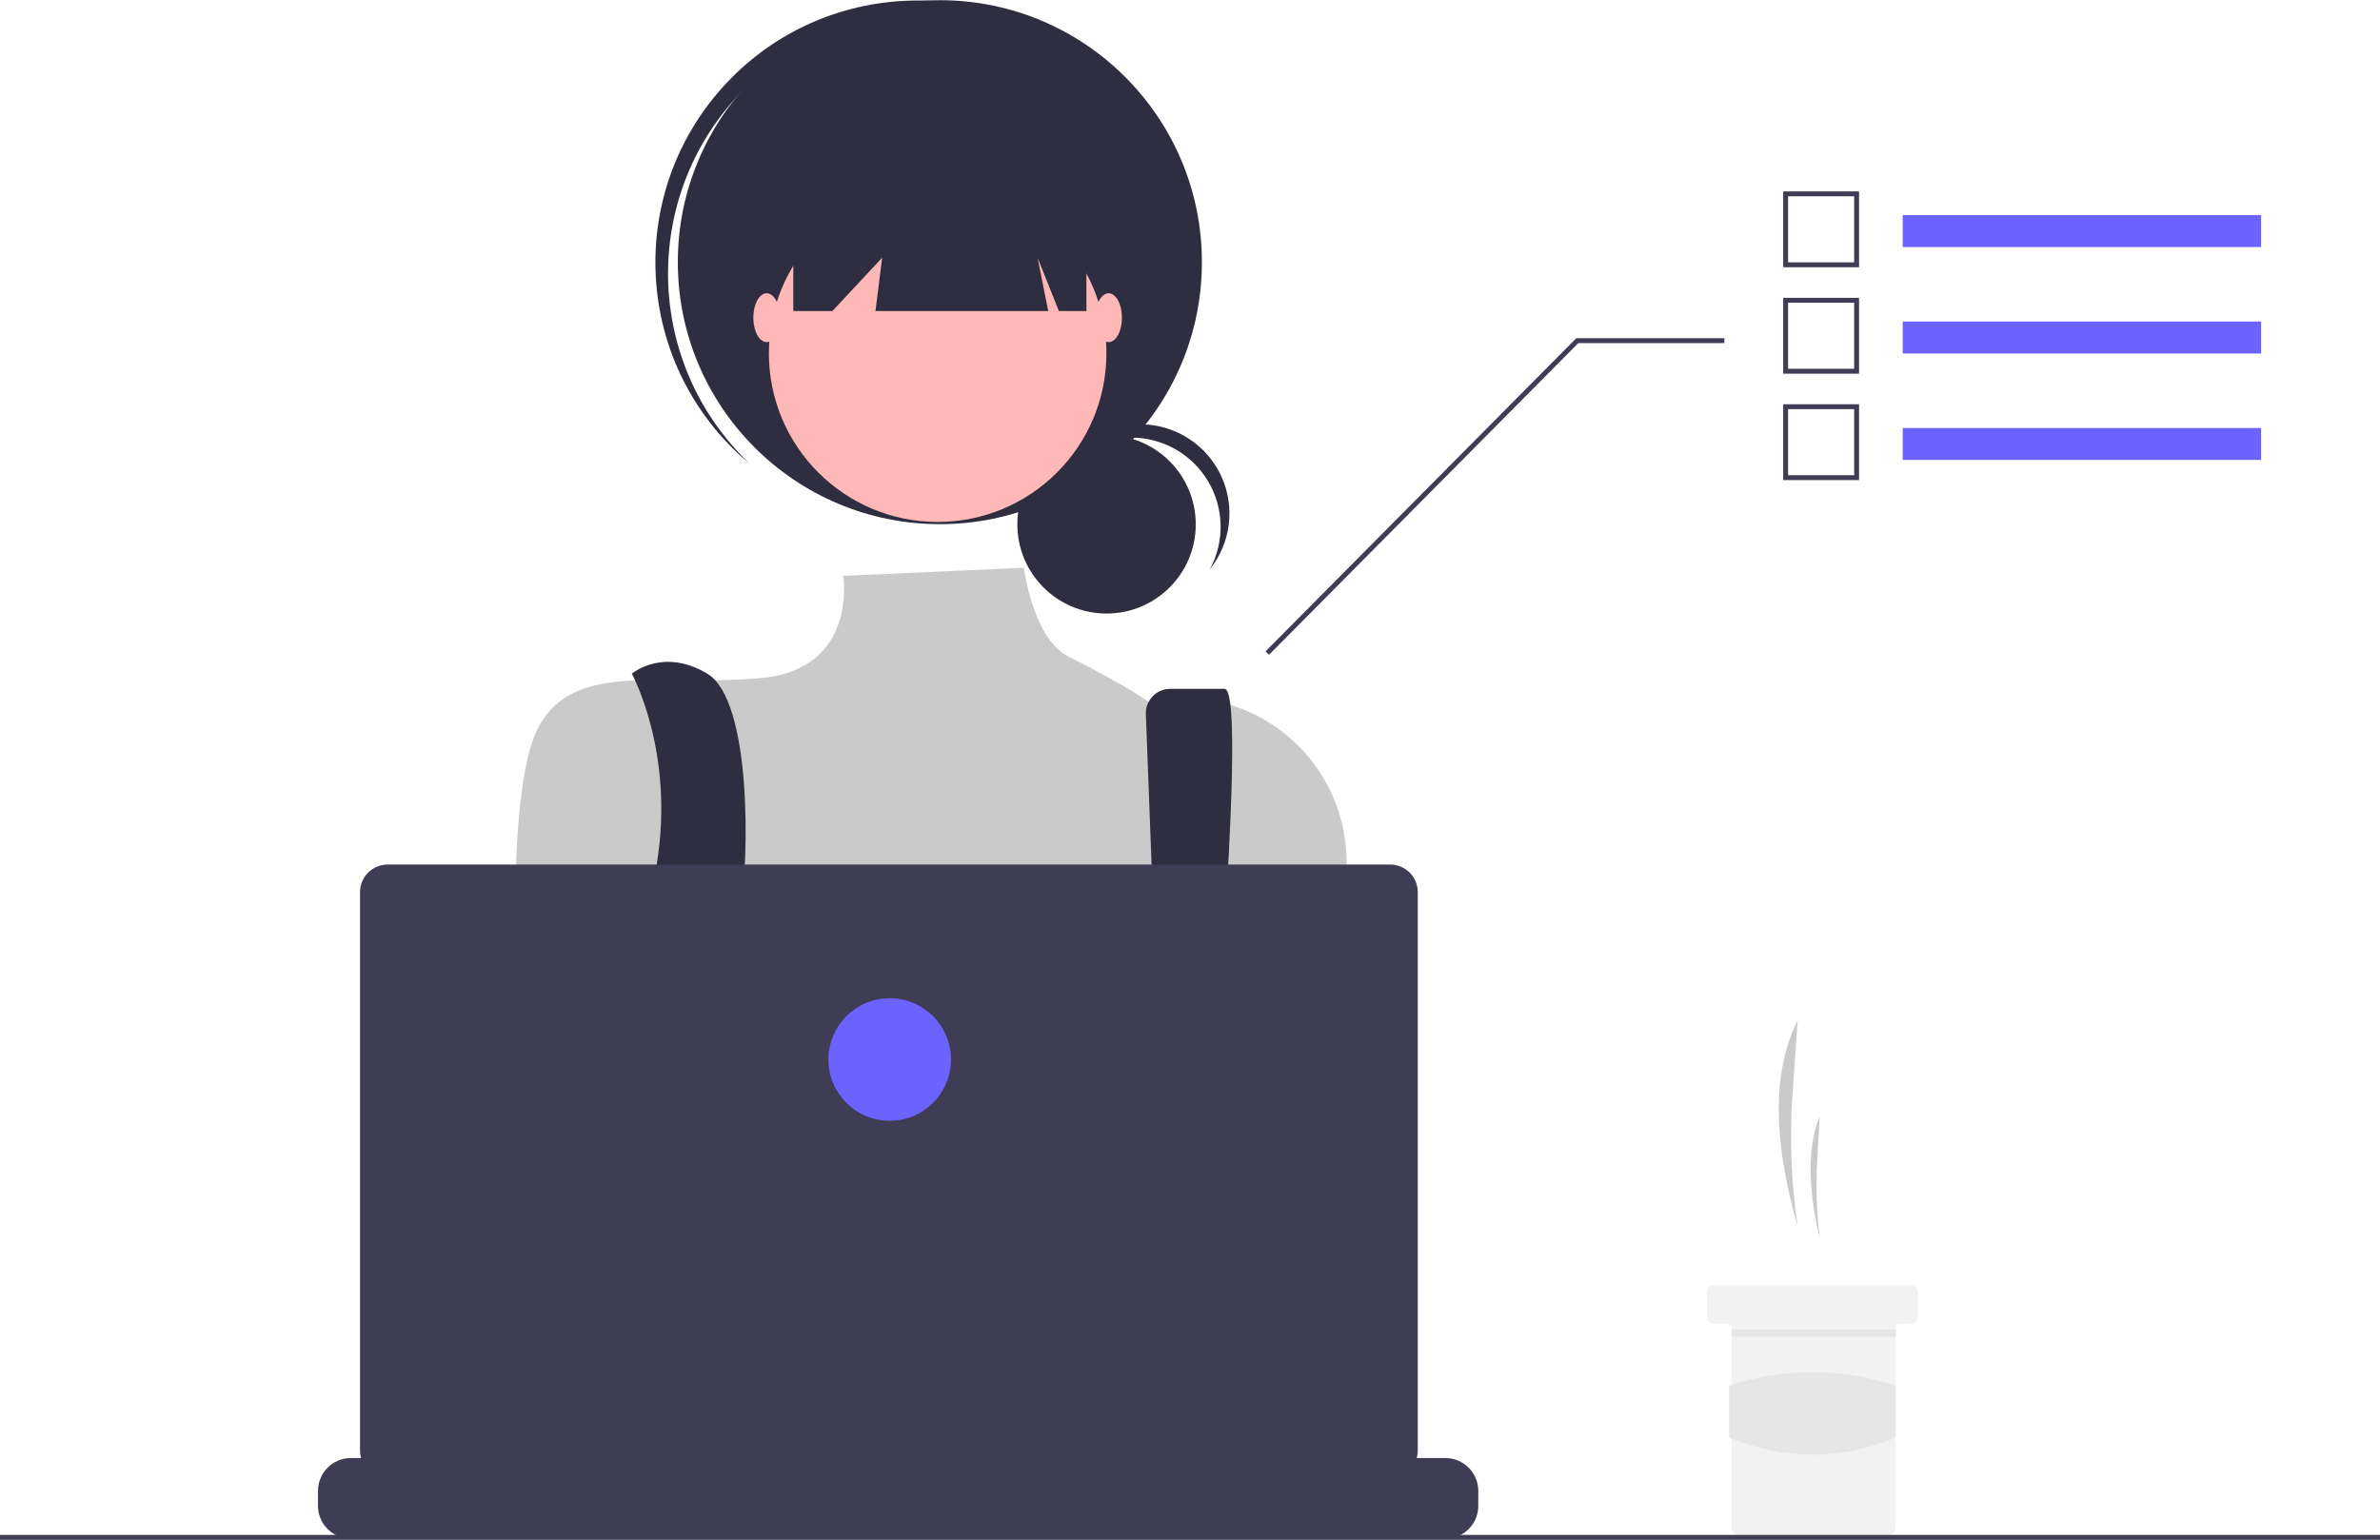
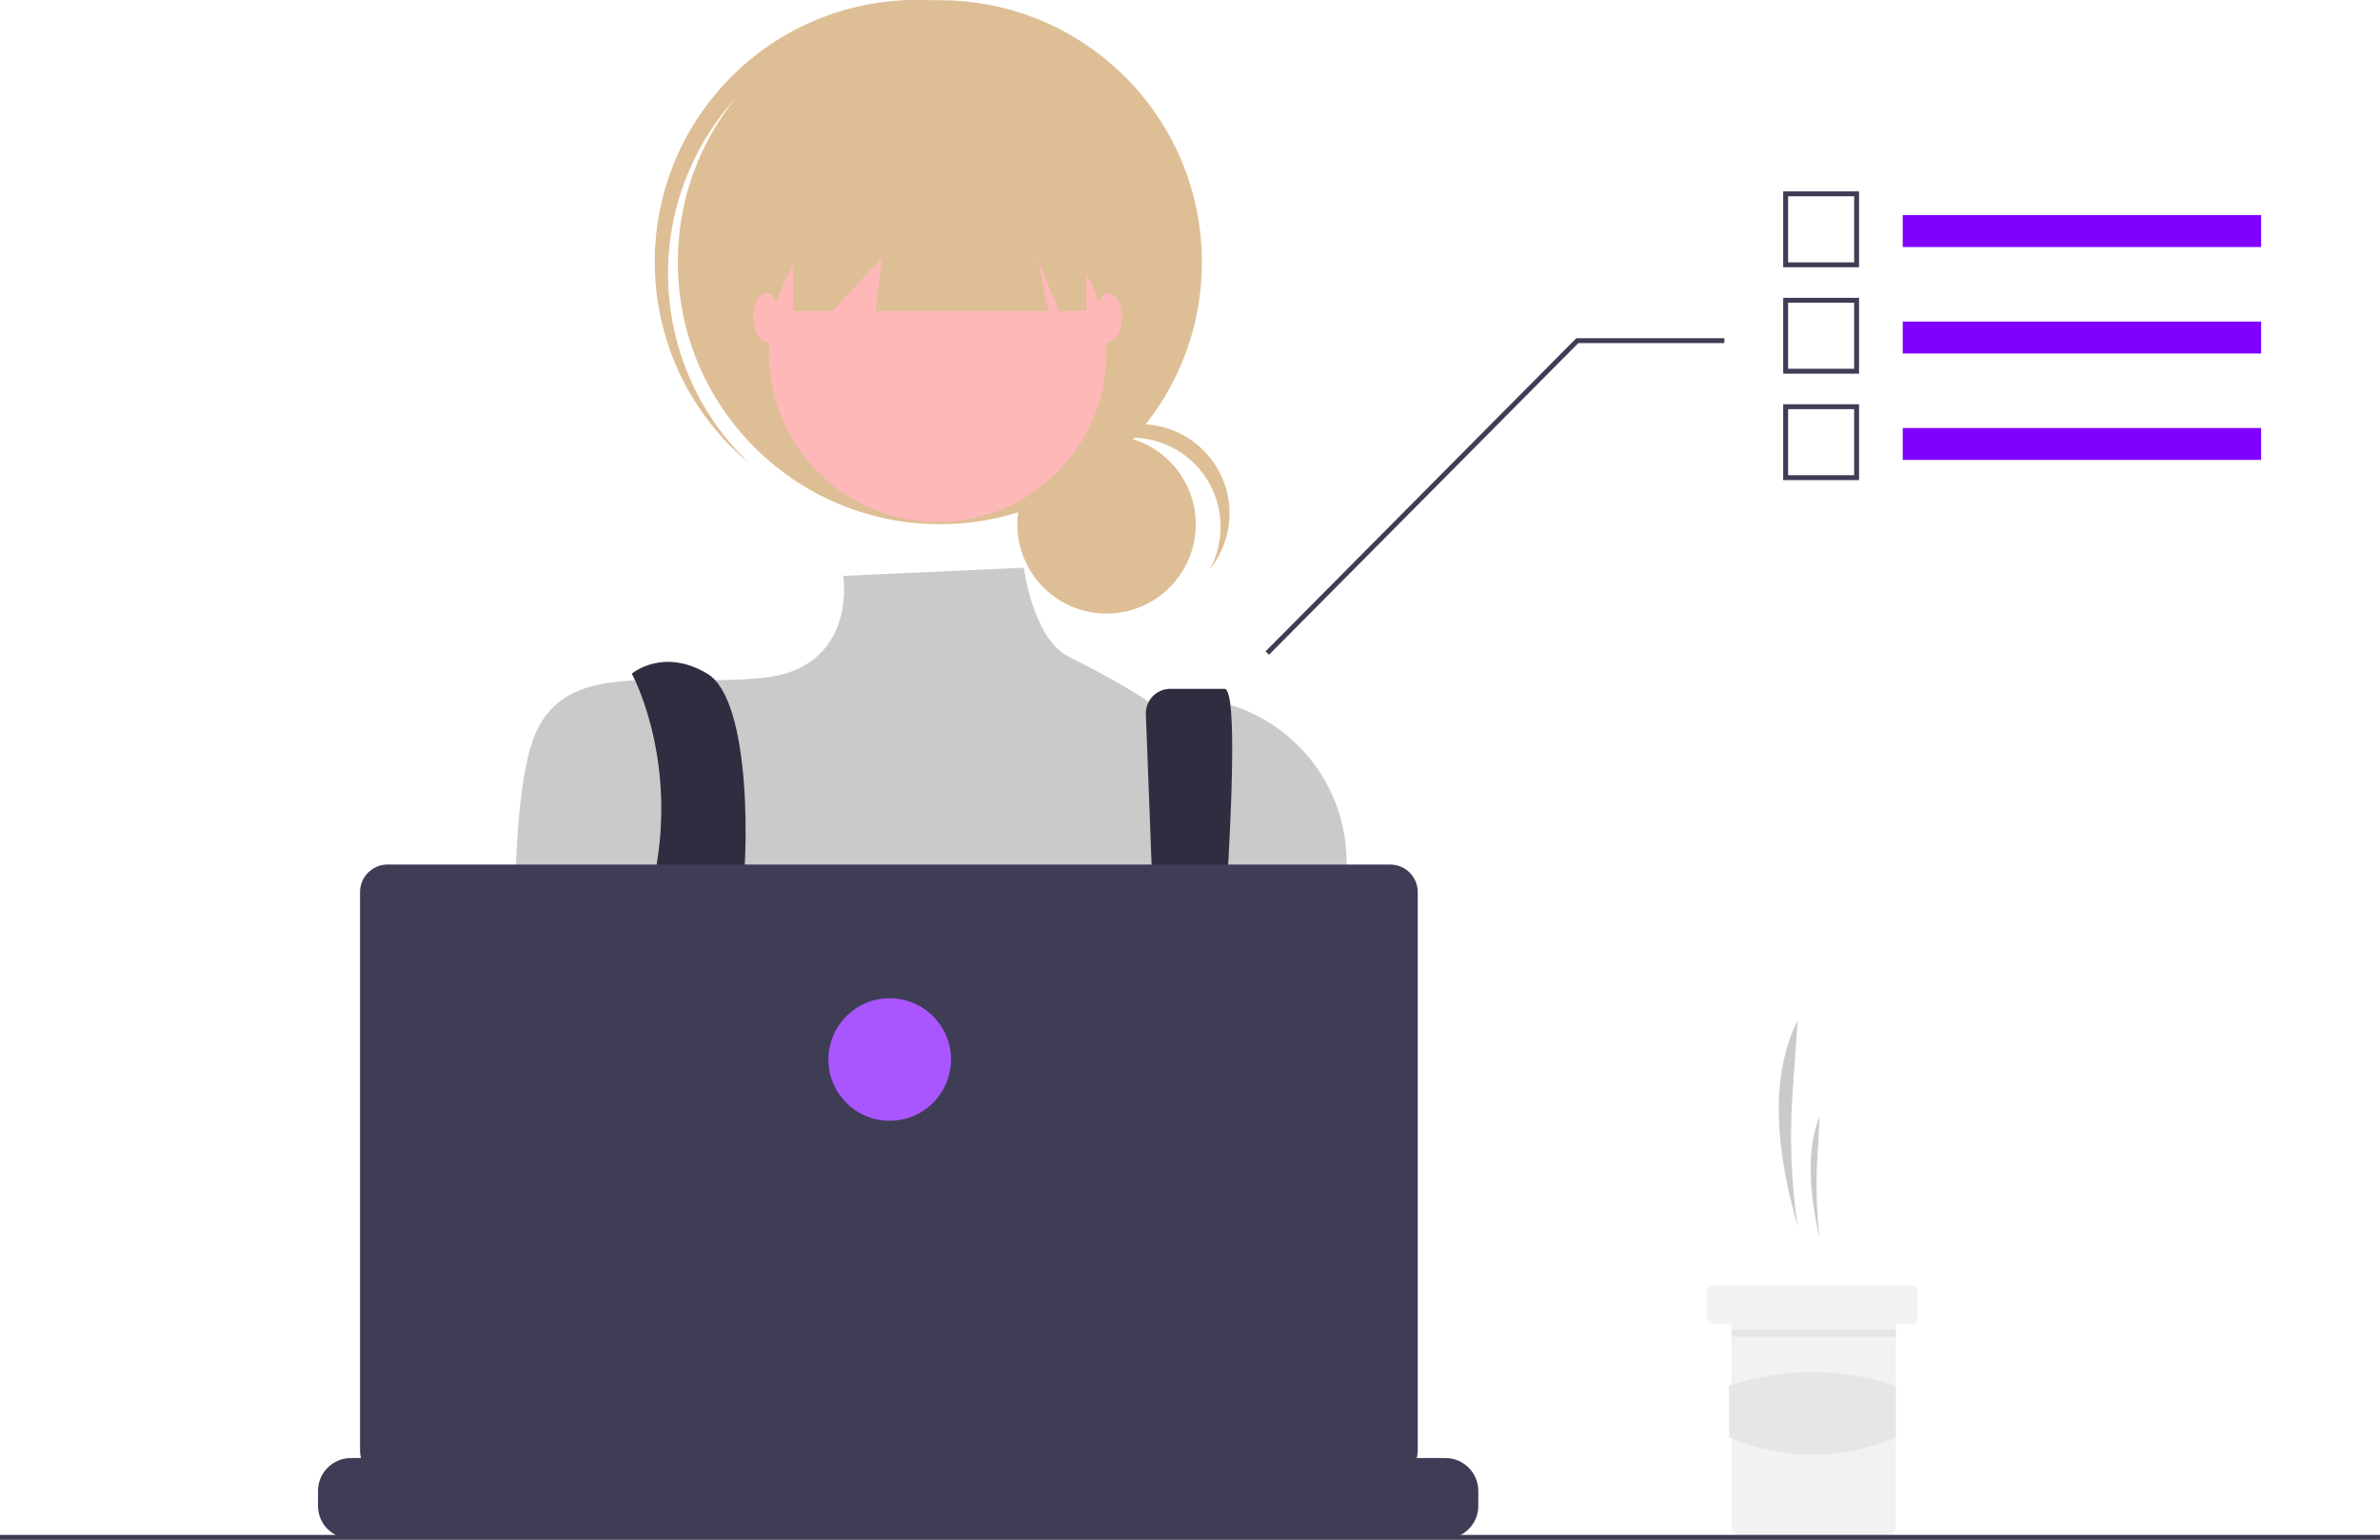
- <svg xmlns="http://www.w3.org/2000/svg" data-name="Layer 1" width="971.052" height="628.381" viewBox="0 0 971.052 628.381">
-   <path d="M847.931,636.215h0a249.626,249.626,0,0,1-2.095-54.111l2.095-29.889h0c-11.542,22.966-8.933,53.192,0,84Z" transform="translate(-114.4741 -135.8093)" fill="#cacaca" />
-   <path d="M856.931,641.215h0a183.497,183.497,0,0,1-1.008-32.209l1.008-17.791h0C851.378,604.885,852.633,622.877,856.931,641.215Z" transform="translate(-114.4741 -135.8093)" fill="#cacaca" />
-   <path d="M896.936,663.217v10a3.016,3.016,0,0,1-3,3h-5a.996.996,0,0,0-1,1v82a3.016,3.016,0,0,1-3,3h-61a3.002,3.002,0,0,1-3-3v-82a1.003,1.003,0,0,0-1-1h-6a3.002,3.002,0,0,1-3-3v-10a2.996,2.996,0,0,1,3-3h80A3.009,3.009,0,0,1,896.936,663.217Z" transform="translate(-114.4741 -135.8093)" fill="#f2f2f2" />
-   <rect x="706.552" y="542.508" width="67" height="3" fill="#e6e6e6" />
-   <path d="M887.936,722.462c-22.42,9.278-45.084,9.38-68,0V701.327a106.79,106.79,0,0,1,68,0Z" transform="translate(-114.4741 -135.8093)" fill="#e6e6e6" />
-   <circle cx="451.481" cy="213.985" r="36.396" fill="#2f2e41" />
-   <path d="M576.095,314.401a36.401,36.401,0,0,1,32.039,53.669,36.387,36.387,0,1,0-60.454-39.982A36.306,36.306,0,0,1,576.095,314.401Z" transform="translate(-114.4741 -135.8093)" fill="#2f2e41" />
-   <circle cx="383.471" cy="106.996" r="106.912" fill="#2f2e41" />
-   <path d="M414.036,176.471A106.893,106.893,0,0,1,562.203,165.261c-.874-.831-1.739-1.669-2.648-2.476a106.913,106.913,0,0,0-142.066,159.807c.908.808,1.842,1.568,2.77,2.339A106.893,106.893,0,0,1,414.036,176.471Z" transform="translate(-114.4741 -135.8093)" fill="#2f2e41" />
-   <circle cx="382.565" cy="144.143" r="68.859" fill="#ffb8b8" />
-   <path d="M532.214,367.505l-73.688,3.313s6.15,38.108-33.715,41.732-76.107-7.248-90.604,19.933-8.248,123.966-8.248,123.966,27.181,97.852,48.926,112.349,212.013-5.436,212.013-5.436L666.526,562.817l-2.697-77.54c-1.408-40.491-38.377-70.892-78.194-63.398q-1.173.221-2.362.475s-8.747-6.538-32.747-18.538C535.849,396.479,532.214,367.505,532.214,367.505Z" transform="translate(-114.4741 -135.8093)" fill="#cacaca" />
-   <path d="M372.26,410.738s17.514,31.778,10.266,77.08,23.164,141.114,23.164,141.114l21.745-5.436s-14.497-94.228-10.872-115.973,4.624-85.913-13.497-96.785S372.26,410.738,372.26,410.738Z" transform="translate(-114.4741 -135.8093)" fill="#2f2e41" />
-   <path d="M581.999,427.4l7.617,200.626,14.497,9.06s20.839-220.167,9.966-220.167H591.956a9.97,9.97,0,0,0-9.97,9.97Q581.986,427.145,581.999,427.4Z" transform="translate(-114.4741 -135.8093)" fill="#2f2e41" />
-   <circle cx="301.182" cy="479.532" r="9.06" fill="#6c63ff" />
-   <circle cx="482.39" cy="488.592" r="9.06" fill="#6c63ff" />
-   <polygon points="323.672 58.069 323.672 126.928 339.619 126.928 359.914 105.183 357.196 126.928 427.685 126.928 423.336 105.183 432.034 126.928 443.269 126.928 443.269 58.069 323.672 58.069" fill="#2f2e41" />
-   <ellipse cx="312.8" cy="129.647" rx="5.436" ry="9.966" fill="#ffb8b8" />
-   <ellipse cx="452.329" cy="129.647" rx="5.436" ry="9.966" fill="#ffb8b8" />
-   <path d="M717.626,744.255v6.07a13.34,13.34,0,0,1-.91,4.87,13.683,13.683,0,0,1-.97,2,13.437,13.437,0,0,1-11.55,6.56h-446.55a13.437,13.437,0,0,1-11.55-6.56,13.69,13.69,0,0,1-.97-2,13.341,13.341,0,0,1-.91-4.87v-6.07a13.426,13.426,0,0,1,13.423-13.43h25.747v-2.83a.559.559,0,0,1,.558-.56h13.432a.559.559,0,0,1,.56.558v2.832h8.39v-2.83a.559.559,0,0,1,.558-.56h13.432a.559.559,0,0,1,.56.558v2.832h8.4v-2.83a.559.559,0,0,1,.558-.56h13.432a.559.559,0,0,1,.56.558v2.832h8.39v-2.83a.559.559,0,0,1,.558-.56h13.432a.559.559,0,0,1,.56.558v2.832h8.39v-2.83a.559.559,0,0,1,.558-.56h13.432a.559.559,0,0,1,.56.558v2.832h8.4v-2.83a.559.559,0,0,1,.558-.56h13.432a.559.559,0,0,1,.56.558v2.832h8.39v-2.83a.559.559,0,0,1,.558-.56H526.806a.559.559,0,0,1,.56.558v2.832h8.4v-2.83a.559.559,0,0,1,.558-.56h13.432a.566.566,0,0,1,.56.56v2.83h8.39v-2.83a.559.559,0,0,1,.558-.56h13.432a.559.559,0,0,1,.56.558v2.832h8.39v-2.83a.559.559,0,0,1,.558-.56h13.432a.559.559,0,0,1,.56.558v2.832h8.4v-2.83a.559.559,0,0,1,.558-.56h13.432a.557.557,0,0,1,.55.56v2.83h8.4v-2.83a.559.559,0,0,1,.558-.56h13.432a.559.559,0,0,1,.56.558v2.832h8.39v-2.83a.559.559,0,0,1,.558-.56h13.432a.559.559,0,0,1,.56.558v2.832h39.17a13.426,13.426,0,0,1,13.43,13.423Z" transform="translate(-114.4741 -135.8093)" fill="#3f3d56" />
-   <rect y="626.381" width="971.052" height="2" fill="#3f3d56" />
-   <path d="M681.668,488.621H272.625a11.259,11.259,0,0,0-11.259,11.259V727.791A11.259,11.259,0,0,0,272.625,739.05H681.668a11.259,11.259,0,0,0,11.259-11.259V499.88a11.259,11.259,0,0,0-11.259-11.259Z" transform="translate(-114.4741 -135.8093)" fill="#3f3d56" />
-   <circle cx="363" cy="432.381" r="25" fill="#6c63ff" />
-   <polygon points="517.763 267.219 643.969 140.016 703.552 140.016 703.552 138.016 643.134 138.016 642.841 138.313 516.341 265.813 517.763 267.219" fill="#3f3d56" />
-   <rect x="776.328" y="87.792" width="146.224" height="13.03" fill="#6c63ff" />
-   <path d="M872.981,244.87H842.026V213.915H872.981Zm-28.955-2H870.981V215.915H844.026Z" transform="translate(-114.4741 -135.8093)" fill="#3f3d56" />
-   <rect x="776.328" y="131.225" width="146.224" height="13.03" fill="#6c63ff" />
-   <path d="M872.981,288.303H842.026V257.348H872.981Zm-28.955-2H870.981V259.348H844.026Z" transform="translate(-114.4741 -135.8093)" fill="#3f3d56" />
-   <rect x="776.328" y="174.658" width="146.224" height="13.03" fill="#6c63ff" />
-   <path d="M872.981,331.736H842.026V300.781H872.981Zm-28.955-2H870.981V302.781H844.026Z" transform="translate(-114.4741 -135.8093)" fill="#3f3d56" />
+ <svg xmlns="http://www.w3.org/2000/svg" width="971.052" height="628.381" data-name="Layer 1">
+   <g class="layer">
+     <path d="m847.93,636.22l0,0a249.63,249.63 0 0 1 -2.09,-54.12l2.09,-29.88l0,0c-11.54,22.96 -8.93,53.19 0,83.99l0,0.01z" fill="#cacaca" id="svg_1" transform="translate(-114.4741 -135.8093)" />
+     <path d="m856.93,641.22l0,0a183.5,183.5 0 0 1 -1.01,-32.21l1.01,-17.79l0,0c-5.55,13.66 -4.3,31.66 0,50z" fill="#cacaca" id="svg_2" transform="translate(-114.4741 -135.8093)" />
+     <path d="m896.94,663.22l0,10a3.02,3.02 0 0 1 -3,3l-5,0a1,1 0 0 0 -1,1l0,82a3.02,3.02 0 0 1 -3,3l-61,0a3,3 0 0 1 -3,-3l0,-82a1,1 0 0 0 -1,-1l-6,0a3,3 0 0 1 -3,-3l0,-10a3,3 0 0 1 3,-3l80,0a3.01,3.01 0 0 1 3,3z" fill="#f2f2f2" id="svg_3" transform="translate(-114.4741 -135.8093)" />
+     <rect fill="#e6e6e6" height="3" id="svg_4" width="67" x="706.55" y="542.51" />
+     <path d="m887.94,722.46c-22.42,9.28 -45.09,9.38 -68,0l0,-21.13a106.79,106.79 0 0 1 68,0l0,21.13z" fill="#e6e6e6" id="svg_5" transform="translate(-114.4741 -135.8093)" />
+     <circle cx="451.48" cy="213.99" fill="#debe95" id="svg_6" r="36.4" transform="matrix(1 0 0 1 0 0)" />
+     <path d="m461.63,178.59a36.4,36.4 0 0 1 32.03,53.67a36.39,36.39 0 1 0 -60.45,-39.98a36.31,36.31 0 0 1 28.42,-13.69z" fill="#debe95" id="svg_7" transform="matrix(1 0 0 1 0 0)" />
+     <circle cx="383.47" cy="107" fill="#debe95" id="svg_8" r="106.91" transform="matrix(1 0 0 1 0 0)" />
+     <path d="m299.57,40.66a106.89,106.89 0 0 1 148.16,-11.21c-0.87,-0.83 -1.74,-1.67 -2.64,-2.48a106.91,106.91 0 0 0 -142.07,159.81c0.91,0.81 1.84,1.57 2.77,2.34a106.89,106.89 0 0 1 -6.22,-148.46z" fill="#debe95" id="svg_9" transform="matrix(1 0 0 1 0 0)" />
+     <circle cx="382.56" cy="144.14" fill="#ffb8b8" id="svg_10" r="68.86" />
+     <path d="m532.21,367.5l-73.68,3.32s6.15,38.11 -33.72,41.73s-76.11,-7.25 -90.6,19.93s-8.25,123.97 -8.25,123.97s27.18,97.85 48.92,112.35s212.02,-5.44 212.02,-5.44l79.63,-100.54l-2.7,-77.54c-1.41,-40.49 -38.38,-70.89 -78.19,-63.4q-1.18,0.22 -2.37,0.47s-8.74,-6.53 -32.74,-18.53c-14.68,-7.34 -18.32,-36.32 -18.32,-36.32z" fill="#cacaca" id="svg_11" transform="translate(-114.4741 -135.8093)" />
+     <path d="m372.26,410.74s17.51,31.78 10.27,77.08s23.16,141.11 23.16,141.11l21.74,-5.43s-14.49,-94.23 -10.87,-115.98s4.63,-85.91 -13.49,-96.78s-30.81,0 -30.81,0z" fill="#2f2e41" id="svg_12" transform="translate(-114.4741 -135.8093)" />
+     <path d="m582,427.4l7.62,200.63l14.49,9.06s20.84,-220.17 9.97,-220.17l-22.12,0a9.97,9.97 0 0 0 -9.97,9.97q0,0.25 0.01,0.51z" fill="#2f2e41" id="svg_13" transform="translate(-114.4741 -135.8093)" />
+     <circle cx="301.18" cy="479.53" fill="#6c63ff" id="svg_14" r="9.06" />
+     <circle cx="482.39" cy="488.59" fill="#6c63ff" id="svg_15" r="9.06" />
+     <polygon fill="#debe95" id="svg_16" points="323.672 58.069 323.672 126.928 339.619 126.928 359.914 105.183 357.196 126.928 427.685 126.928 423.336 105.183 432.034 126.928 443.269 126.928 443.269 58.069 323.672 58.069" transform="matrix(1 0 0 1 0 0)" />
+     <ellipse cx="312.8" cy="129.65" fill="#ffb8b8" id="svg_17" rx="5.44" ry="9.97" />
+     <ellipse cx="452.33" cy="129.65" fill="#ffb8b8" id="svg_18" rx="5.44" ry="9.97" />
+     <path d="m717.63,744.26l0,6.07a13.34,13.34 0 0 1 -0.91,4.87a13.68,13.68 0 0 1 -0.97,2a13.44,13.44 0 0 1 -11.55,6.56l-446.55,0a13.44,13.44 0 0 1 -11.55,-6.56a13.69,13.69 0 0 1 -0.97,-2a13.34,13.34 0 0 1 -0.91,-4.87l0,-6.07a13.43,13.43 0 0 1 13.42,-13.43l25.75,0l0,-2.83a0.56,0.56 0 0 1 0.55,-0.56l13.44,0a0.56,0.56 0 0 1 0.56,0.55l0,2.84l8.39,0l0,-2.83a0.56,0.56 0 0 1 0.55,-0.56l13.44,0a0.56,0.56 0 0 1 0.56,0.55l0,2.84l8.4,0l0,-2.83a0.56,0.56 0 0 1 0.55,-0.56l13.44,0a0.56,0.56 0 0 1 0.56,0.55l0,2.84l8.39,0l0,-2.83a0.56,0.56 0 0 1 0.55,-0.56l13.44,0a0.56,0.56 0 0 1 0.56,0.55l0,2.84l8.39,0l0,-2.83a0.56,0.56 0 0 1 0.55,-0.56l13.44,0a0.56,0.56 0 0 1 0.56,0.55l0,2.84l8.4,0l0,-2.83a0.56,0.56 0 0 1 0.55,-0.56l13.44,0a0.56,0.56 0 0 1 0.56,0.55l0,2.84l8.39,0l0,-2.83a0.56,0.56 0 0 1 0.55,-0.56l105.21,0a0.56,0.56 0 0 1 0.56,0.55l0,2.84l8.4,0l0,-2.83a0.56,0.56 0 0 1 0.55,-0.56l13.44,0a0.57,0.57 0 0 1 0.56,0.56l0,2.83l8.39,0l0,-2.83a0.56,0.56 0 0 1 0.55,-0.56l13.44,0a0.56,0.56 0 0 1 0.56,0.55l0,2.84l8.39,0l0,-2.83a0.56,0.56 0 0 1 0.55,-0.56l13.44,0a0.56,0.56 0 0 1 0.56,0.55l0,2.84l8.4,0l0,-2.83a0.56,0.56 0 0 1 0.55,-0.56l13.44,0a0.56,0.56 0 0 1 0.55,0.56l0,2.83l8.4,0l0,-2.83a0.56,0.56 0 0 1 0.55,-0.56l13.44,0a0.56,0.56 0 0 1 0.56,0.55l0,2.84l8.39,0l0,-2.83a0.56,0.56 0 0 1 0.55,-0.56l13.44,0a0.56,0.56 0 0 1 0.56,0.55l0,2.84l39.17,0a13.43,13.43 0 0 1 13.43,13.42l0,0.01z" fill="#3f3d56" id="svg_19" transform="translate(-114.4741 -135.8093)" />
+     <rect fill="#3f3d56" height="2" id="svg_20" width="971.05" y="626.38" />
+     <path d="m681.67,488.62l-409.05,0a11.26,11.26 0 0 0 -11.25,11.26l0,227.91a11.26,11.26 0 0 0 11.25,11.26l409.05,0a11.26,11.26 0 0 0 11.26,-11.26l0,-227.91a11.26,11.26 0 0 0 -11.26,-11.26z" fill="#3f3d56" id="svg_21" transform="translate(-114.4741 -135.8093)" />
+     <circle cx="363" cy="432.38" fill="#aa56ff" id="svg_22" r="25" transform="matrix(1 0 0 1 0 0)" />
+     <polygon fill="#3f3d56" id="svg_23" points="517.763 267.219 643.969 140.016 703.552 140.016 703.552 138.016 643.134 138.016 642.841 138.313 516.341 265.813 517.763 267.219" />
+     <rect fill="#7f00ff" height="13.03" id="svg_24" width="146.22" x="776.33" y="87.79" />
+     <path d="m872.98,244.87l-30.95,0l0,-30.96l30.95,0l0,30.96zm-28.95,-2l26.95,0l0,-26.96l-26.95,0l0,26.96z" fill="#3f3d56" id="svg_25" transform="translate(-114.4741 -135.8093)" />
+     <rect fill="#7f00ff" height="13.03" id="svg_26" transform="matrix(1 0 0 1 0 0)" width="146.22" x="776.33" y="131.23" />
+     <path d="m872.98,288.3l-30.95,0l0,-30.95l30.95,0l0,30.95zm-28.95,-2l26.95,0l0,-26.95l-26.95,0l0,26.95z" fill="#3f3d56" id="svg_27" transform="translate(-114.4741 -135.8093)" />
+     <rect fill="#7f00ff" height="13.03" id="svg_28" transform="matrix(1 0 0 1 0 0)" width="146.22" x="776.33" y="174.66" />
+     <path d="m872.98,331.74l-30.95,0l0,-30.96l30.95,0l0,30.96zm-28.95,-2l26.95,0l0,-26.96l-26.95,0l0,26.96z" fill="#3f3d56" id="svg_29" transform="translate(-114.4741 -135.8093)" />
+   </g>
</svg>
